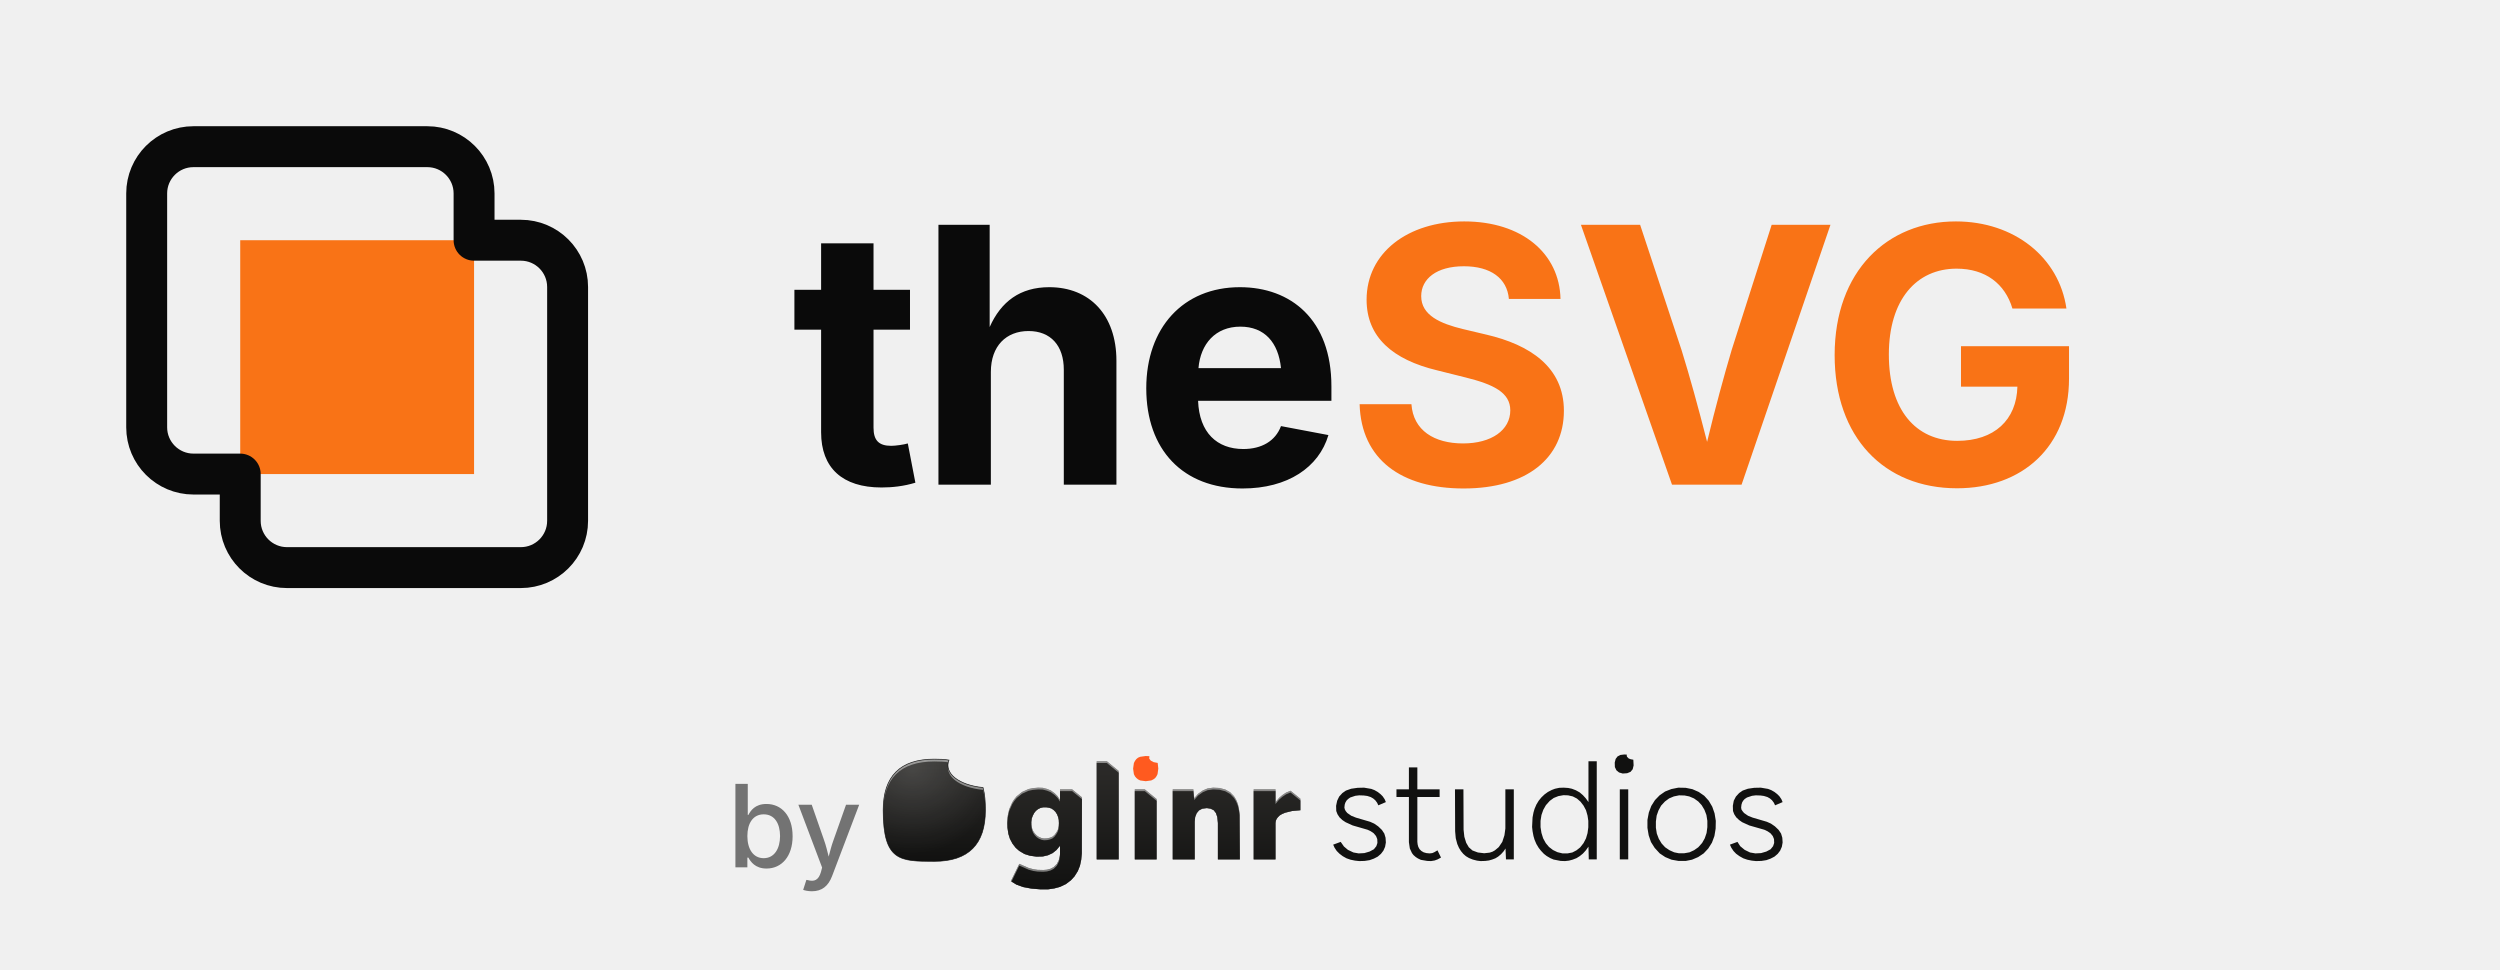
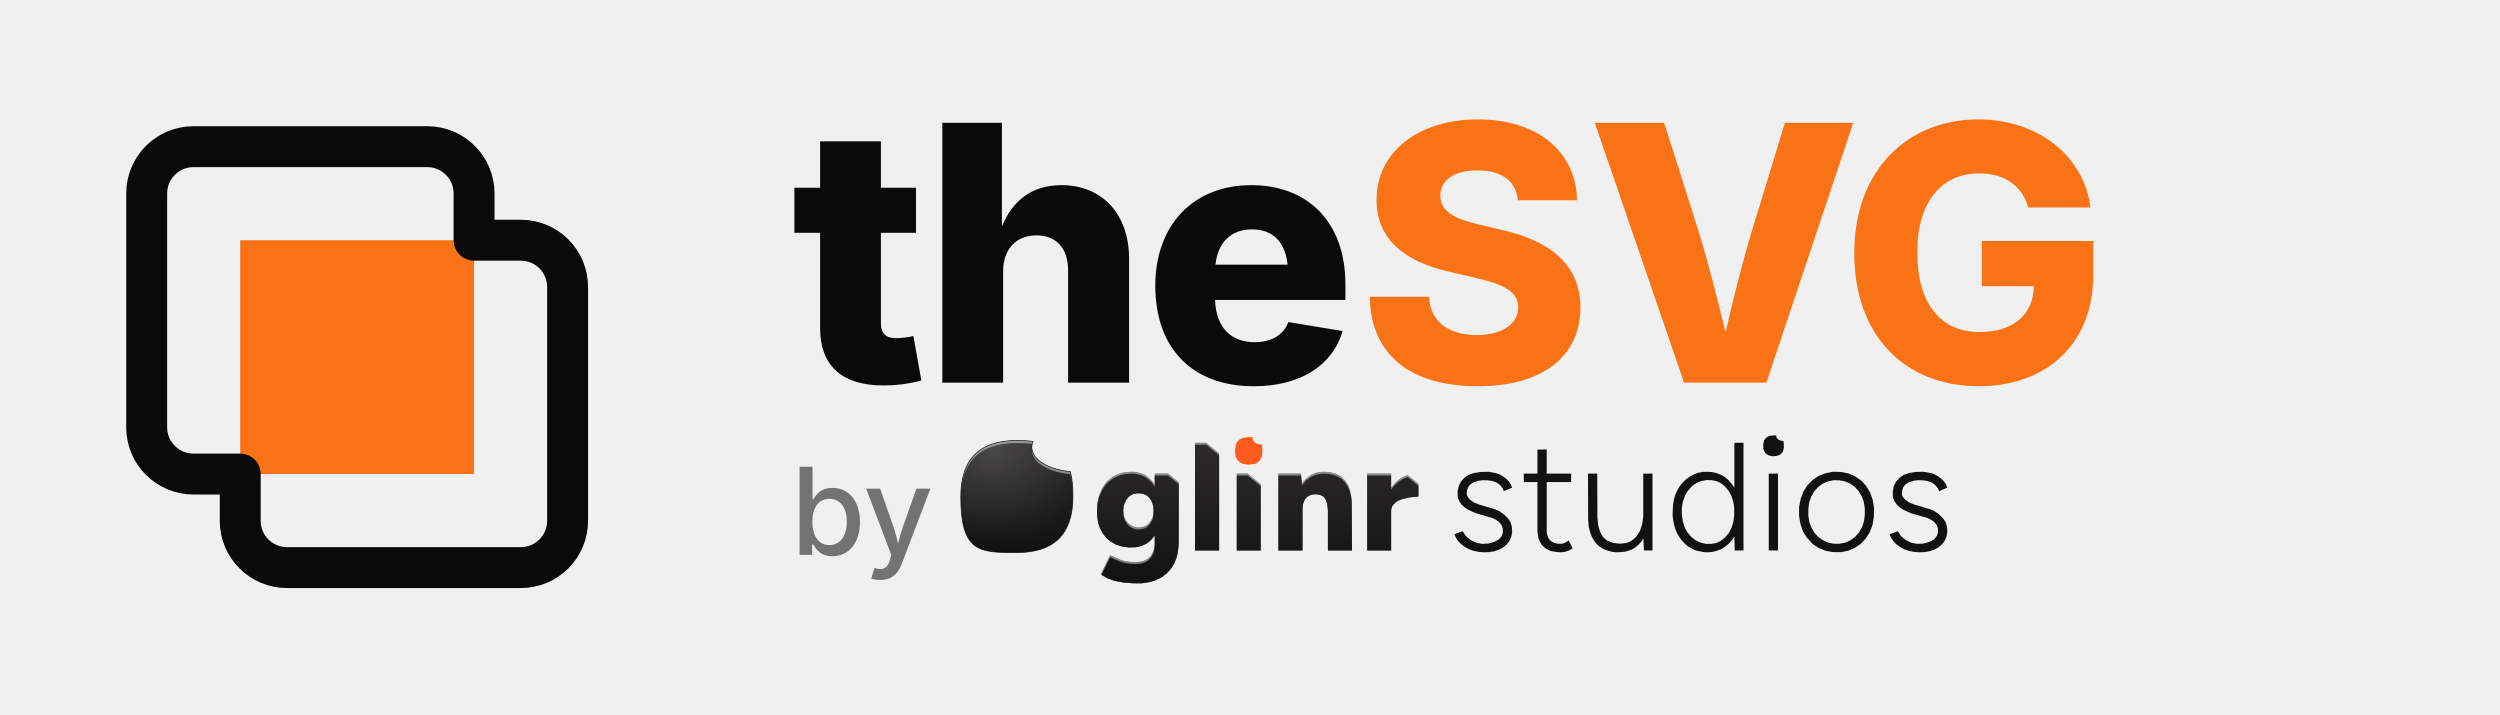
- <svg xmlns="http://www.w3.org/2000/svg" viewBox="0 0 196 76" fill="none" role="img" aria-label="theSVG by GLINR Studios">
+ <svg xmlns="http://www.w3.org/2000/svg" viewBox="0 0 196 56" fill="none" role="img" aria-label="theSVG by GLINR Studios">
  <svg x="6" y="6" width="44" height="44" viewBox="0 0 24 24" fill="none" stroke="#0a0a0a" stroke-width="1.75" stroke-linecap="round" stroke-linejoin="round">
    <path d="M7 7 L17 7 L17 17 L7 17 Z" fill="#f97316" stroke="none" />
    <path d="M3 5 A2 2 0 0 1 5 3 L15 3 A2 2 0 0 1 17 5 L17 7 L19 7 A2 2 0 0 1 21 9 L21 19 A2 2 0 0 1 19 21 L9 21 A2 2 0 0 1 7 19 L7 17 L5 17 A2 2 0 0 1 3 15 Z" />
  </svg>
-   <text x="62" y="38" font-family="-apple-system,BlinkMacSystemFont,'Inter',sans-serif" font-size="28" font-weight="700" letter-spacing="-0.5" fill="#0a0a0a">the<tspan fill="#f97316">SVG</tspan>
+   <text x="62" y="30" font-family="-apple-system,BlinkMacSystemFont,'Inter',sans-serif" font-size="28" font-weight="800" letter-spacing="-0.5" fill="#0a0a0a">the<tspan fill="#f97316">SVG</tspan>
  </text>
-   <text x="57" y="68" font-family="-apple-system,BlinkMacSystemFont,'Inter',sans-serif" font-size="9" font-weight="500" fill="#737373">by</text>
-   <svg x="69" y="59" width="71" height="11" viewBox="-2 -69.31 589.59 90.85">
+   <text x="62" y="43.5" font-family="-apple-system,BlinkMacSystemFont,'Inter',sans-serif" font-size="9.5" font-weight="500" fill="#737373">by</text>
+   <svg x="75" y="34" width="78" height="12" viewBox="-2 -69.31 589.59 90.85">
    <defs>
      <clipPath id="c">
        <path d="M256 40Q40 40 40 256c0 216 72 216 216 216s216-72 216-216c0-36-2-66-10-96-102-10-166-60-144-116-18-3-38-4-62-4" />
      </clipPath>
      <clipPath id="e">
        <use href="#a" />
      </clipPath>
      <radialGradient id="d" cx=".32" cy=".16" r=".7">
        <stop offset="0" stop-color="#fff" stop-opacity=".14" />
        <stop offset="1" stop-color="#fff" stop-opacity="0" />
      </radialGradient>
      <linearGradient id="b" x1="0" x2="0" y1="0" y2="1">
        <stop offset="0" stop-color="#2c2b29" />
        <stop offset="1" stop-color="#111110" />
      </linearGradient>
      <path id="a" d="m23.9 19.5-6-.5-5.3-1-4.4-1.6-3.6-2.2 5.5-11.3 6.2 2.7 3 .8 2.7.4 3.8.1 2.3-.2 2.3-.6L32.5 5l2.1-2.1L36 0l.6-3.4v-5.5l-2.3 2.8-2.5 2-3 1.4-3.4.8-4.1.1-4.3-.6-3.5-1.1-3.4-2-2.3-2-2.1-2.7L4-13.4l-1-3.2-.6-4-.1-3.9.3-4 .9-4.1 2-4.5L6.7-39l1.7-2.1 3.5-2.8 4.2-1.9 2.8-.6 3.5-.3 3 .1 2.7.7 2.5 1 2.5 1.8 1.9 1.9 1.6 2.4v-6.8h7.9l6.4 5.2-.1 36.5-.4 4.2-.8 3.8-1.4 3.5-2.2 3.5-2.3 2.5-3.3 2.5-3.8 1.8-3.7 1-4.1.6Zm4.3-33.2 1.8-.4 1.7-.7 1.3-1.1 1.2-1.6 1-1.8.5-1.9.2-2.3-.1-2.2-.4-1.8-.7-1.8-1-1.6-1.2-1.2-1.4-1-1.5-.5-1.9-.3h-2l-1.8.4-1.6.8-1.4 1.1-1.1 1.4-.9 1.7-.7 1.9-.3 2.4.1 1.9.4 2 .7 1.8 1 1.5 1.3 1.4 1.5 1 1.7.7 1.6.3ZM99.5 0H85.3v-45.6h6.5l7.7 6.3Zm77.4-37.2 2.4-2.9 2.1-1.8 2.4-1.6 2.9-1.2 6.4 5.2v7.5l-5.4.5-4.5 1.1-2.1.9-1.5.9-1.2 1.2-.8 1.1-.5 1.2-.2 1.4V0h-14.2v-45.6h14.2ZM124-39.8l2.5-2.9 3.1-2.2 3.1-1.3 3.6-.5 4.1.2 3.8 1 3.2 1.8 2.5 2.6 1.4 2.3 1.1 2.7.7 3.1.4 3 .2 30h-14.3v-23.7l-.4-3.9-.9-2.6-1.4-1.8-2-1-2.5-.4-3 .4-2.1 1.1-1.5 1.8-1 2.5-.3 3.1V0H110v-45.6h13.4ZM60.5 0v-63.9h6.6l7.7 6.3V0Z" />
    </defs>
    <path d="M33.282-62.196q-33.28 0-33.28 33.28c0 33.28 11.094 33.278 33.28 33.278S66.56-6.73 66.56-28.917c0-5.546-.308-10.168-1.54-14.79-15.716-1.541-25.576-9.245-22.187-17.873-2.773-.462-5.854-.616-9.552-.616" />
    <path fill="url(#b)" d="M256 40Q40 40 40 256c0 216 72 216 216 216s216-72 216-216c0-36-2-66-10-96-102-10-166-60-144-116-18-3-38-4-62-4" transform="translate(-6.16 -71.44)scale(.15407)" />
    <g clip-path="url(#c)" transform="translate(-6.16 -71.44)scale(.15407)">
      <path fill="#fff" fill-opacity=".45" fill-rule="evenodd" d="M256 40Q40 40 40 256c0 216 72 216 216 216s216-72 216-216c0-36-2-66-10-96-102-10-166-60-144-116-18-3-38-4-62-4m0 10Q40 50 40 266c0 216 72 216 216 216s216-72 216-216c0-36-2-66-10-96-102-10-166-60-144-116-18-3-38-4-62-4" />
      <path fill-opacity=".14" fill-rule="evenodd" d="M256 40Q40 40 40 256c0 216 72 216 216 216s216-72 216-216c0-36-2-66-10-96-102-10-166-60-144-116-18-3-38-4-62-4m0-10Q40 30 40 246c0 216 72 216 216 216s216-72 216-216c0-36-2-66-10-96-102-10-166-60-144-116-18-3-38-4-62-4" />
      <path fill="url(#d)" d="M0 0h512v512H0z" />
    </g>
    <path fill="none" stroke="#000" stroke-opacity=".75" stroke-width=".462" d="M33.282-65.277q-33.28 0-33.28 33.279C.003 1.28 11.097 1.28 33.283 1.28S66.56-9.812 66.56-31.999c0-5.546-.308-10.168-1.54-14.79-15.716-1.54-25.576-9.244-22.187-17.872-2.773-.462-5.854-.616-9.552-.616Z" />
    <g transform="translate(78.52)">
      <use href="#a" transform="translate(0 2.56)" />
      <use fill="url(#b)" href="#a" />
      <g clip-path="url(#e)">
        <path fill="#fff" fill-opacity=".45" d="M-10-90h520V50H-10z" />
        <use fill="url(#b)" href="#a" transform="translate(0 1.15)" />
      </g>
      <path fill="#ff5a1f" d="m92.4-67.3-3.6.5-1.4.6-1.1.9-.9 1.2-.7 1.4-.5 3.6.5 3.6.7 1.4.9 1.1 1.1.9 1.4.7 3.6.5 3.6-.5 1.4-.7 1.2-.9.8-1.1.7-1.4.5-3.6-.4-3.7-2.6-.5-1.9-1-1-1.3.1-1.6Z" />
    </g>
    <path fill="#111110" d="m388.97 1.1-2.4-.3-2.7-.7-2.5-1-2-1.2-1.7-1.5-1.5-1.8-1.3-2.1-1.1-2.5-1-3.8-.4-4.5-.1-27.3h5.5l.1 26.3.5 4.6 1.2 3.9 1.7 2.9 2.4 2.1 3.5 1.3 4.1.5 3.6-.4 1.8-.6 1.6-.9 2.5-2.1 2.3-3.4 1.4-4.3.6-4.4v-25.5h5.5V0h-5.1l-.3-7.1-1.2 1.8-1.7 1.9-1.9 1.6-1.8 1.1-2.1.8-2.1.6-2.4.3Zm-79 0-2.8-.3-2.9-.6-2.6-.9-2.5-1.4-2.1-1.6-1.8-1.8-1.4-2.1-.9-2 4.9-1.8 2.1 3 2.6 2.2 3.6 1.7 3.4.6 3.7-.2 3.4-1 2.8-1.5 1.6-2 .7-2.1-.1-2.5-.8-2-1.5-1.8-1.9-1.3-2.1-1-9.7-2.8-4.6-2.1-2.1-1.4-1.9-1.8-1.3-2-.8-2.1-.1-3.4.7-3.3 1.3-2.7 2.1-2.3 2.3-1.6 3.4-1.2 4.2-.6 4.2-.1 4.7.8 2.1.8 2.1 1.2 1.8 1.4 1.4 1.4 1.3 1.9.8 1.9-4.9 2.1-.8-1.7-1.2-1.6-1.4-1.2-1.6-.9-2.2-.7-2.3-.3-3-.1-2.5.3-3.3 1.1-1.4 1-1 1-.8 1.4-.4 1.3-.2 1.9.3 1.2.6 1.1 1 1.2 2.6 1.8 3 1.2 9.2 2.7 2.7 1.2 2.6 1.8 2.4 2.3 1.6 2.4.8 2.7.2 3.1-.5 2.8-1.1 2.5-1.6 2.1-2.1 1.8-2.5 1.3-2.8 1-3.2.5ZM485.07 0h-5.5v-45.6h5.5Zm32.7 1-4.5-.8-4.1-1.7-3.6-2.4-3.3-3.6-2.4-3.8-1.5-4.4-.8-4.8v-5.2l.9-4.8 1.6-4.3 2.4-3.8 3-3.1 3.6-2.5 4.1-1.6 4.5-.9 4.8.1 4.4.9 4.1 1.8 3.6 2.5 2.9 3.2 2.3 3.9 1.5 4.3.8 4.9-.1 5.1-.8 4.8-1.6 4.3-2.4 3.8-3 3.2-3.6 2.4-4 1.7-4 .8Zm3.8-5 3.4-.6 3-1.4 2.7-1.9 2.5-2.8 1.7-3 1.2-3.5.5-3.8v-4.1l-.6-3.8-1.3-3.4-1.8-3-2.2-2.4-2.8-2-3.1-1.3-3-.6-3.6-.1-3.4.7-3.1 1.3-2.7 2-2.5 2.7-1.7 3.1-1.2 3.4-.5 3.9v4l.6 3.8 1.3 3.4 1.8 3 2.3 2.5 2.8 1.9 3.1 1.4 3 .6Zm46.7 5.1-2.8-.3-2.9-.6-2.6-.9-2.5-1.4-2.2-1.6-1.7-1.8-1.4-2.1-.9-2 4.9-1.8 1.8 2.8 2.9 2.4 3.5 1.7 3.5.6 3.7-.2 3.4-1 2.8-1.5 1.6-2 .7-2.1-.1-2.5-.8-2-1.5-1.8-1.9-1.3-2.1-1-9.8-2.8-4.6-2.1-2-1.4-1.9-1.8-1.3-2-.8-2.1-.1-3.4.6-3.3 1.4-2.7 2.1-2.3 2.3-1.6 3.4-1.2 4.1-.6 4.3-.1 4.7.8 2.1.8 2.1 1.2 1.8 1.4 1.4 1.4 1.3 1.9.8 1.9-4.9 2.1-.8-1.7-1.2-1.6-1.4-1.2-1.6-.9-2.3-.7-2.2-.3-3-.1-2.5.3-3.3 1.1-1.5 1-.9 1-.7 1.1-.5 1.6-.2 1.9.2 1.2.7 1.1 1 1.2 2.6 1.8 3 1.2 9.2 2.7 2.7 1.2 2.6 1.8 2.4 2.3 1.6 2.4.8 2.7.2 3.1-.5 2.8-1.1 2.5-1.6 2.1-2.1 1.8-2.5 1.3-2.8 1-3.2.5ZM354.17 1l-4.1-.7-1.9-.9-1.4-.9-1.5-1.3-1-1.3-1.4-3-.6-4.1v-29.4h-8.1v-5h8.1v-14.3h5.5v14.3h14.5v5h-14.5v29.2l.2 1.7.4 1.5.8 1.5 1.2 1.2 1.5.9 1.8.5 2.1.2 1.7-.2 1.4-.6 2-1.2 2.3 4.7-2.2 1.2-1.9.7-2.4.4Zm86.9 0-4.6-.9-2.1-.9-2.4-1.4-1.8-1.4-1.9-2-1.5-1.9-1.5-2.5-1.2-2.8-.7-2.4-.6-3.2-.3-2.7.3-6.2.6-3.2.7-2.4 1.2-2.8 1.5-2.5 1.8-2.2 2-1.9 2.2-1.6 2.5-1.3 2.1-.8 2.8-.6 2.9-.1 2.9.2 2.4.5 2.6 1 2.5 1.4 2.1 1.8 1.9 2.1 1.7 2.4v-26.6h5.4V0h-5.2l-.2-8.3-1.7 2.4-1.9 2.1-2.1 1.7-2.1 1.3-2.6 1-2.3.6-2.5.3Zm4.5-4.9 3.1-.6 2.7-1.4 2.4-1.9 2.2-2.8 1.6-3.1 1-3.4.5-3.8v-4.2l-.5-3.4-1-3.5-1.6-3-2-2.6-2.3-2-2.7-1.4-3.1-.7-3-.1-3.3.6-3 1.2-2.6 1.9-2.5 2.8-1.7 3-1.2 3.4-.6 3.8v4.1l.6 3.8 1.1 3.5 1.7 3.1 2.1 2.5 2.6 2 2.9 1.4 3.3.8Zm37-64.4 1.6.1-.1.7.2.7 1.1 1.1 1.3.5 1.7.3.2 3.7-.6 2.5-1.4 1.7-2.2.9-2.9.2-2.4-.7-1.7-1.4-1-2.1-.1-2.9.6-2.4 1.2-1.6 1.9-1Z" />
  </svg>
</svg>
